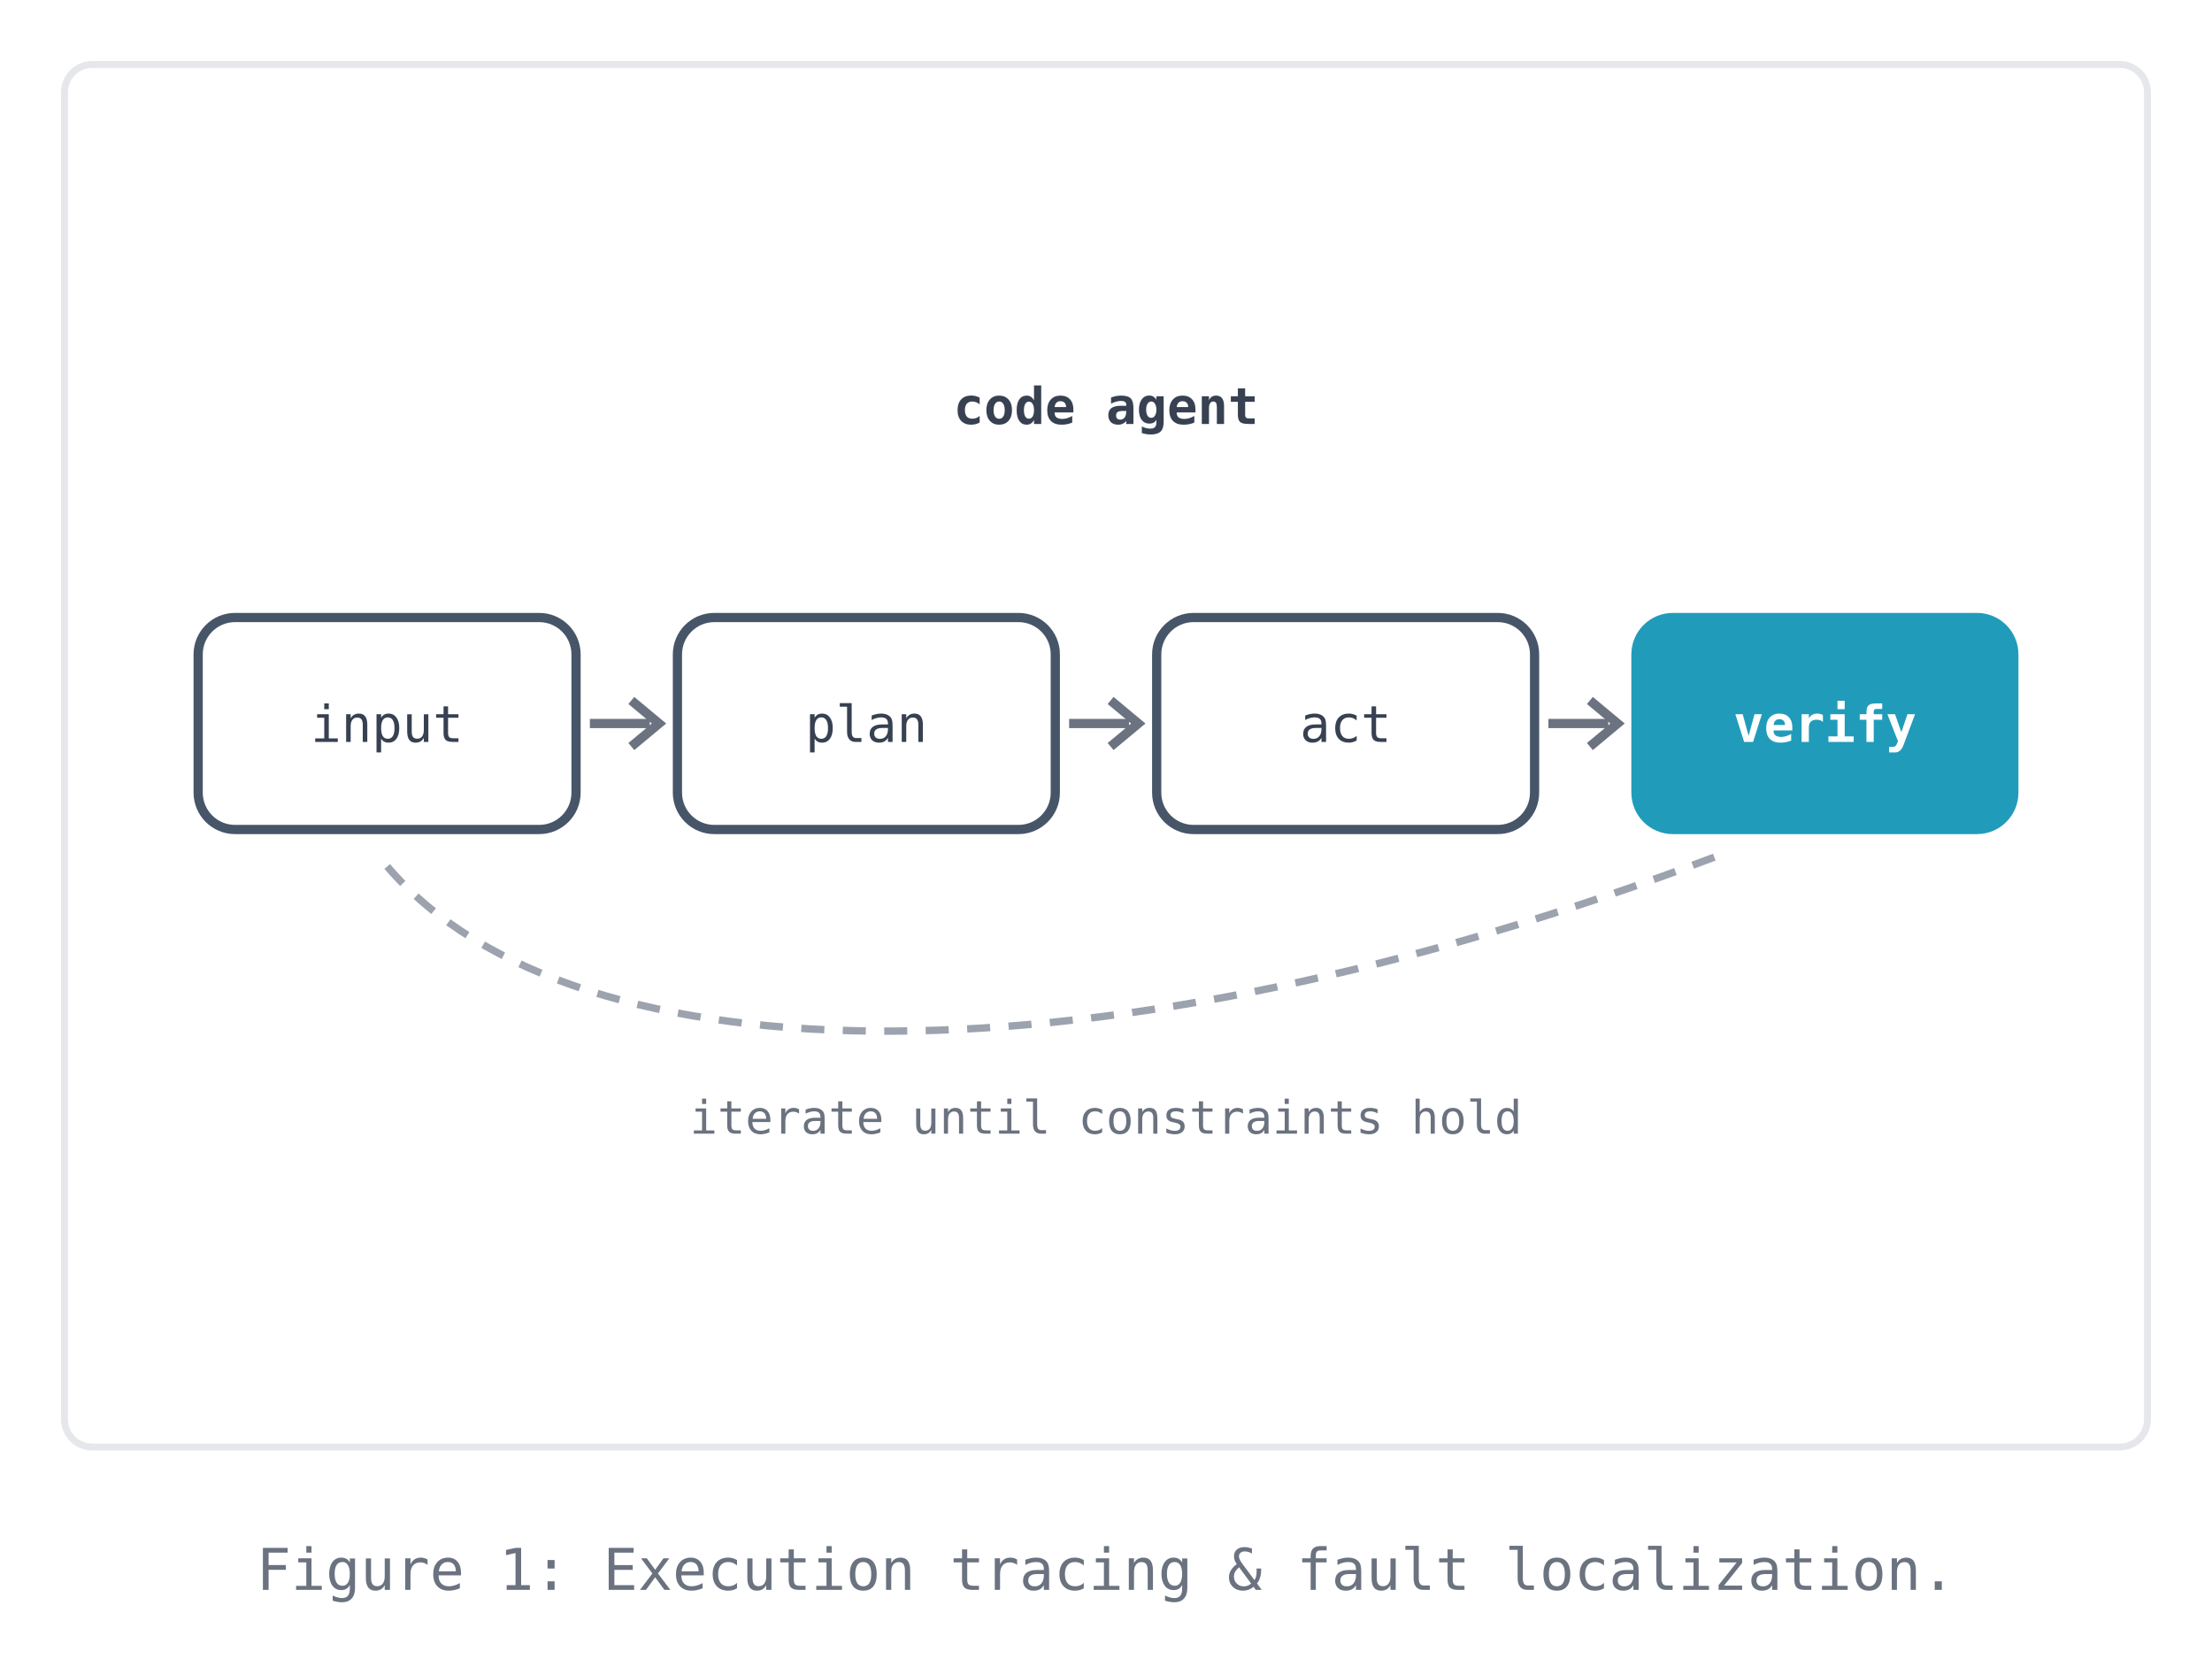
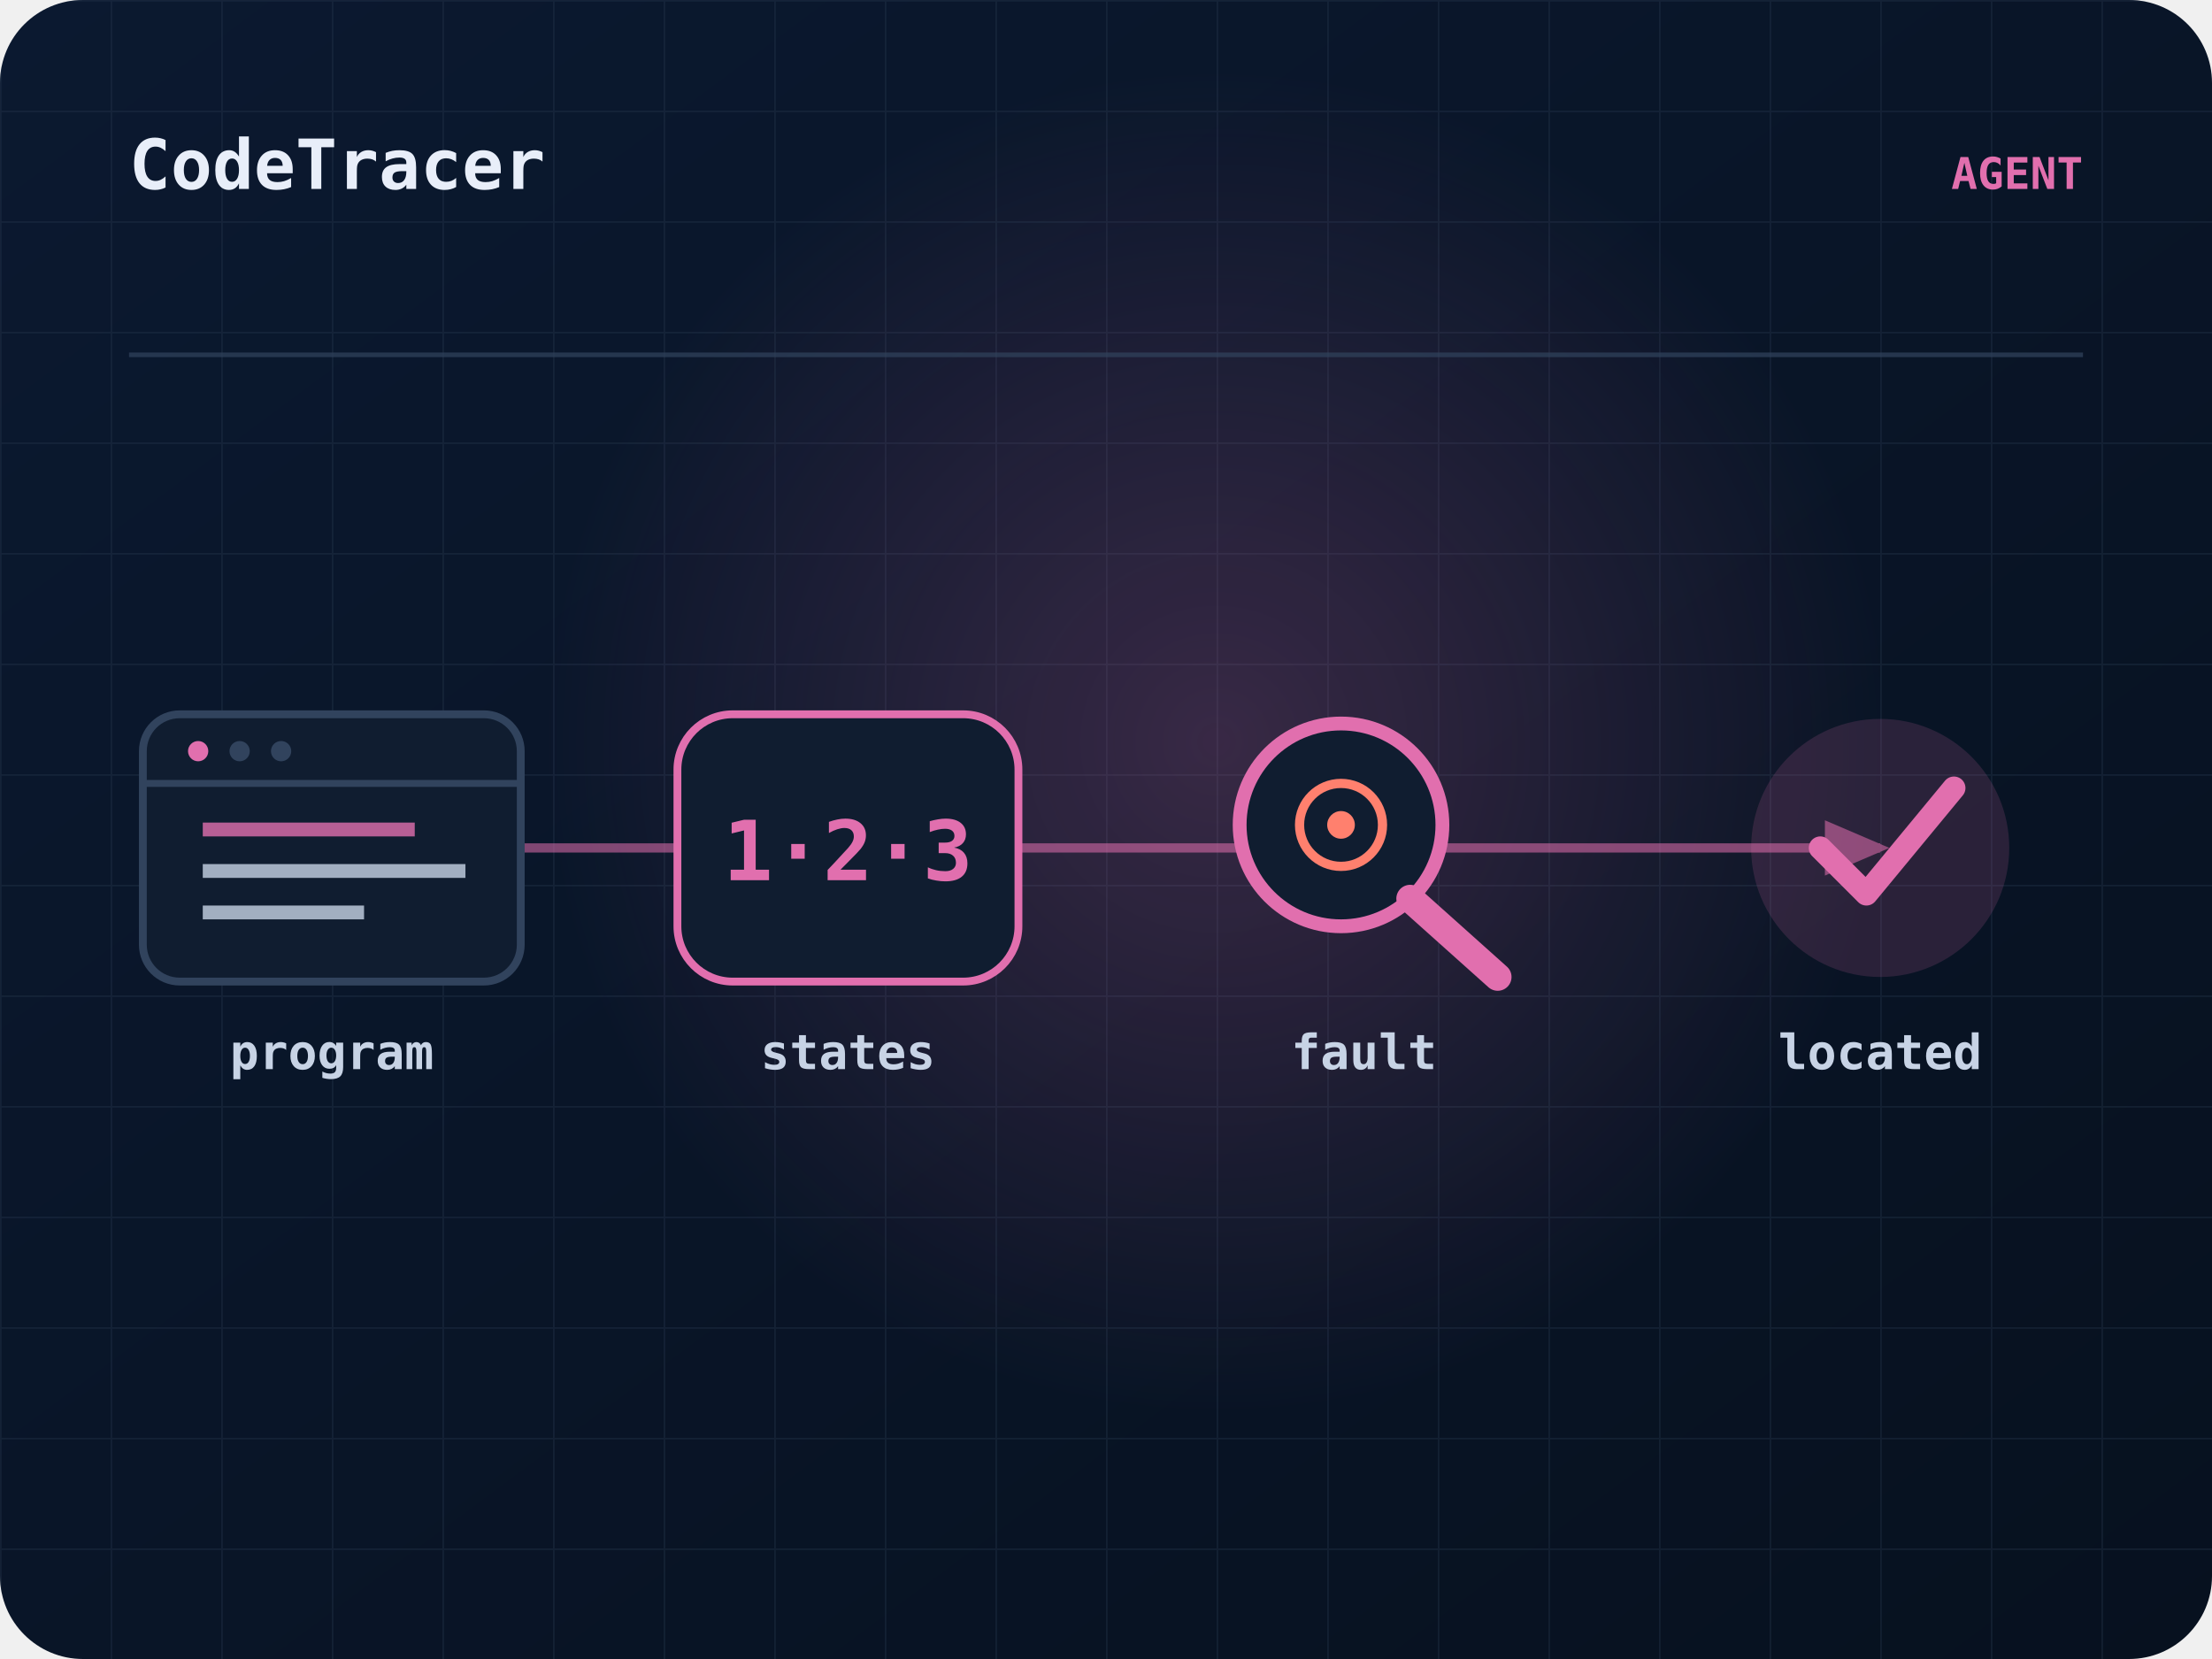
- <svg xmlns="http://www.w3.org/2000/svg" viewBox="0 0 480 360">
-   <rect width="480" height="360" fill="#ffffff" />
-   <rect x="14" y="14" width="452" height="300" fill="none" stroke="#e5e7eb" stroke-width="1.5" rx="6" />
-   <rect x="43" y="134" width="82" height="46" fill="#ffffff" opacity="1" stroke="#475569" stroke-width="2" rx="8" />
-   <text x="84.0" y="161.0" text-anchor="middle" font-family="Menlo, Consolas, monospace" font-size="11" fill="#374151">input</text>
-   <path d="M 128 157.0 L 141 157.0" stroke="#6b7280" stroke-width="2" />
-   <path d="M 137 152.0 L 143 157.0 L 137 162.0" fill="none" stroke="#6b7280" stroke-width="2" />
-   <rect x="147" y="134" width="82" height="46" fill="#ffffff" opacity="1" stroke="#475569" stroke-width="2" rx="8" />
-   <text x="188.0" y="161.0" text-anchor="middle" font-family="Menlo, Consolas, monospace" font-size="11" fill="#374151">plan</text>
-   <path d="M 232 157.0 L 245 157.0" stroke="#6b7280" stroke-width="2" />
-   <path d="M 241 152.0 L 247 157.0 L 241 162.0" fill="none" stroke="#6b7280" stroke-width="2" />
-   <rect x="251" y="134" width="82" height="46" fill="#ffffff" opacity="1" stroke="#475569" stroke-width="2" rx="8" />
-   <text x="292.0" y="161.0" text-anchor="middle" font-family="Menlo, Consolas, monospace" font-size="11" fill="#374151">act</text>
-   <path d="M 336 157.0 L 349 157.0" stroke="#6b7280" stroke-width="2" />
-   <path d="M 345 152.0 L 351 157.0 L 345 162.0" fill="none" stroke="#6b7280" stroke-width="2" />
-   <rect x="355" y="134" width="82" height="46" fill="#0891b2" opacity="0.9" stroke="#0891b2" stroke-width="2" rx="8" />
-   <text x="396.0" y="161.0" text-anchor="middle" font-family="Menlo, Consolas, monospace" font-size="11" fill="#ffffff" font-weight="bold">verify</text>
-   <path d="M 372 186 C 240 236 125 236 84 188" stroke="#9ca3af" stroke-width="1.6" stroke-dasharray="5 4" fill="none" />
-   <text x="240" y="246" text-anchor="middle" font-family="Menlo, Consolas, monospace" font-size="10" fill="#6b7280">iterate until constraints hold</text>
-   <text x="240" y="92" text-anchor="middle" font-family="Menlo, Consolas, monospace" font-size="11" fill="#374151" font-weight="bold">code agent</text>
-   <text x="240" y="345" text-anchor="middle" font-family="Menlo, Consolas, monospace" font-size="12.5" fill="#6b7280">Figure 1: Execution tracing &amp; fault localization.</text>
+ <svg xmlns="http://www.w3.org/2000/svg" viewBox="0 0 480 360" role="img" aria-labelledby="title desc">
+   <defs>
+     <linearGradient id="bg" x1="0" y1="0" x2="1" y2="1">
+       <stop stop-color="#0b1930" />
+       <stop offset="1" stop-color="#07111f" />
+     </linearGradient>
+     <radialGradient id="halo">
+       <stop stop-color="#e16fae" stop-opacity=".22" />
+       <stop offset="1" stop-color="#e16fae" stop-opacity="0" />
+     </radialGradient>
+     <pattern id="grid" width="24" height="24" patternUnits="userSpaceOnUse">
+       <path d="M 24 0 L 0 0 0 24" fill="none" stroke="#2b3b53" stroke-width=".7" opacity=".32" />
+     </pattern>
+     <marker id="arrow" markerWidth="8" markerHeight="8" refX="6" refY="3" orient="auto">
+       <path d="M0,0 L0,6 L7,3 z" fill="#e16fae" />
+     </marker>
+   </defs>
+   <rect width="480" height="360" rx="18" fill="url(#bg)" />
+   <rect width="480" height="360" rx="18" fill="url(#grid)" />
+   <circle cx="264" cy="161" r="145" fill="url(#halo)" />
+   <path d="M 28 77 H 452" stroke="#31435d" stroke-width="1" opacity=".7" />
+   <text x="28" y="41" text-anchor="start" font-family="IBM Plex Mono, Menlo, monospace" font-size="15" font-weight="700" fill="#e8eef9">CodeTracer</text>
+   <text x="452" y="41" text-anchor="end" font-family="IBM Plex Mono, Menlo, monospace" font-size="9.5" font-weight="700" fill="#e16fae">AGENT</text>
+   <path d="M 72.0 184 L 184.0 184" fill="none" stroke="#e16fae" stroke-width="2" opacity=".55" marker-end="url(#arrow)" />
+   <path d="M 184.0 184 L 296.0 184" fill="none" stroke="#e16fae" stroke-width="2" opacity=".55" marker-end="url(#arrow)" />
+   <path d="M 296.0 184 L 408.0 184" fill="none" stroke="#e16fae" stroke-width="2" opacity=".55" marker-end="url(#arrow)" />
+   <rect x="31" y="155" width="82" height="58" rx="8" fill="#101d30" stroke="#31435d" stroke-width="1.7" />
+   <line x1="31.0" y1="170" x2="113.0" y2="170" stroke="#31435d" stroke-width="1.5" />
+   <circle cx="43.0" cy="163" r="2.2" fill="#e16fae" />
+   <circle cx="52.0" cy="163" r="2.2" fill="#31435d" />
+   <circle cx="61.0" cy="163" r="2.2" fill="#31435d" />
+   <line x1="44.0" y1="180" x2="90.0" y2="180" stroke="#e16fae" stroke-width="3" opacity=".8" />
+   <line x1="44.0" y1="189" x2="101.0" y2="189" stroke="#c7d3e5" stroke-width="3" opacity=".8" />
+   <line x1="44.0" y1="198" x2="79.0" y2="198" stroke="#c7d3e5" stroke-width="3" opacity=".8" />
+   <text x="72.0" y="232" text-anchor="middle" font-family="IBM Plex Mono, Menlo, monospace" font-size="10.5" font-weight="600" fill="#c7d3e5">program</text>
+   <rect x="147" y="155" width="74" height="58" rx="12" fill="#101d30" stroke="#e16fae" stroke-width="1.7" />
+   <text x="184.0" y="191" text-anchor="middle" font-family="IBM Plex Mono, Menlo, monospace" font-size="18" font-weight="700" fill="#e16fae">1·2·3</text>
+   <text x="184.0" y="232" text-anchor="middle" font-family="IBM Plex Mono, Menlo, monospace" font-size="10.5" font-weight="600" fill="#c7d3e5">states</text>
+   <circle cx="291.0" cy="179" r="22" fill="#101d30" stroke="#e16fae" stroke-width="3" />
+   <line x1="306.0" y1="195" x2="325.0" y2="212" stroke="#e16fae" stroke-width="6" stroke-linecap="round" />
+   <circle cx="291.0" cy="179" r="9" fill="none" stroke="#ff806e" stroke-width="2" />
+   <circle cx="291.0" cy="179" r="3" fill="#ff806e" />
+   <text x="296.0" y="232" text-anchor="middle" font-family="IBM Plex Mono, Menlo, monospace" font-size="10.5" font-weight="600" fill="#c7d3e5">fault</text>
+   <circle cx="408.0" cy="184" r="27" fill="#e16fae" opacity=".16" stroke="#e16fae" stroke-width="2" />
+   <path d="M 395.0 184 L 405.0 194 L 424.0 171" fill="none" stroke="#e16fae" stroke-width="5" stroke-linecap="round" stroke-linejoin="round" />
+   <text x="408.0" y="232" text-anchor="middle" font-family="IBM Plex Mono, Menlo, monospace" font-size="10.5" font-weight="600" fill="#c7d3e5">located</text>
</svg>
